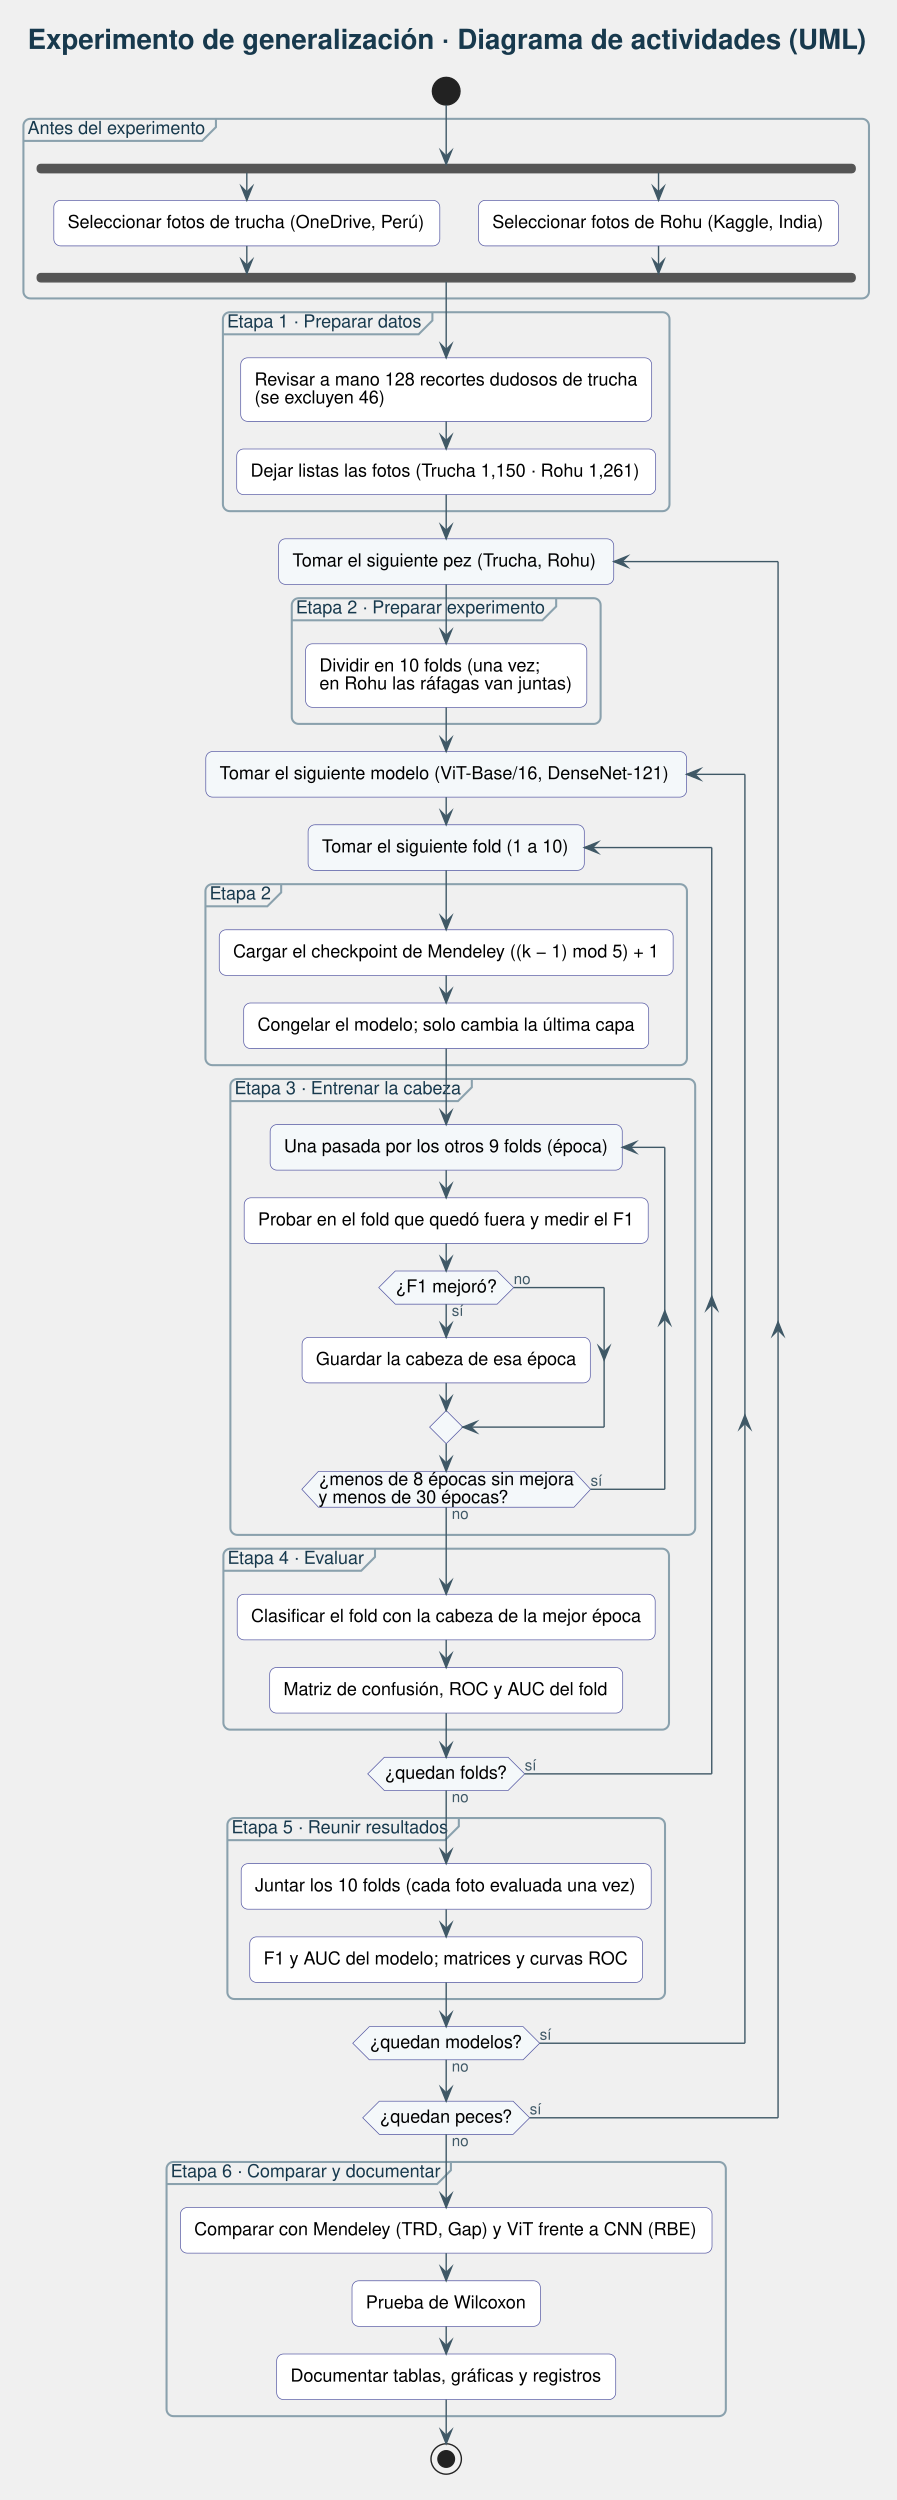
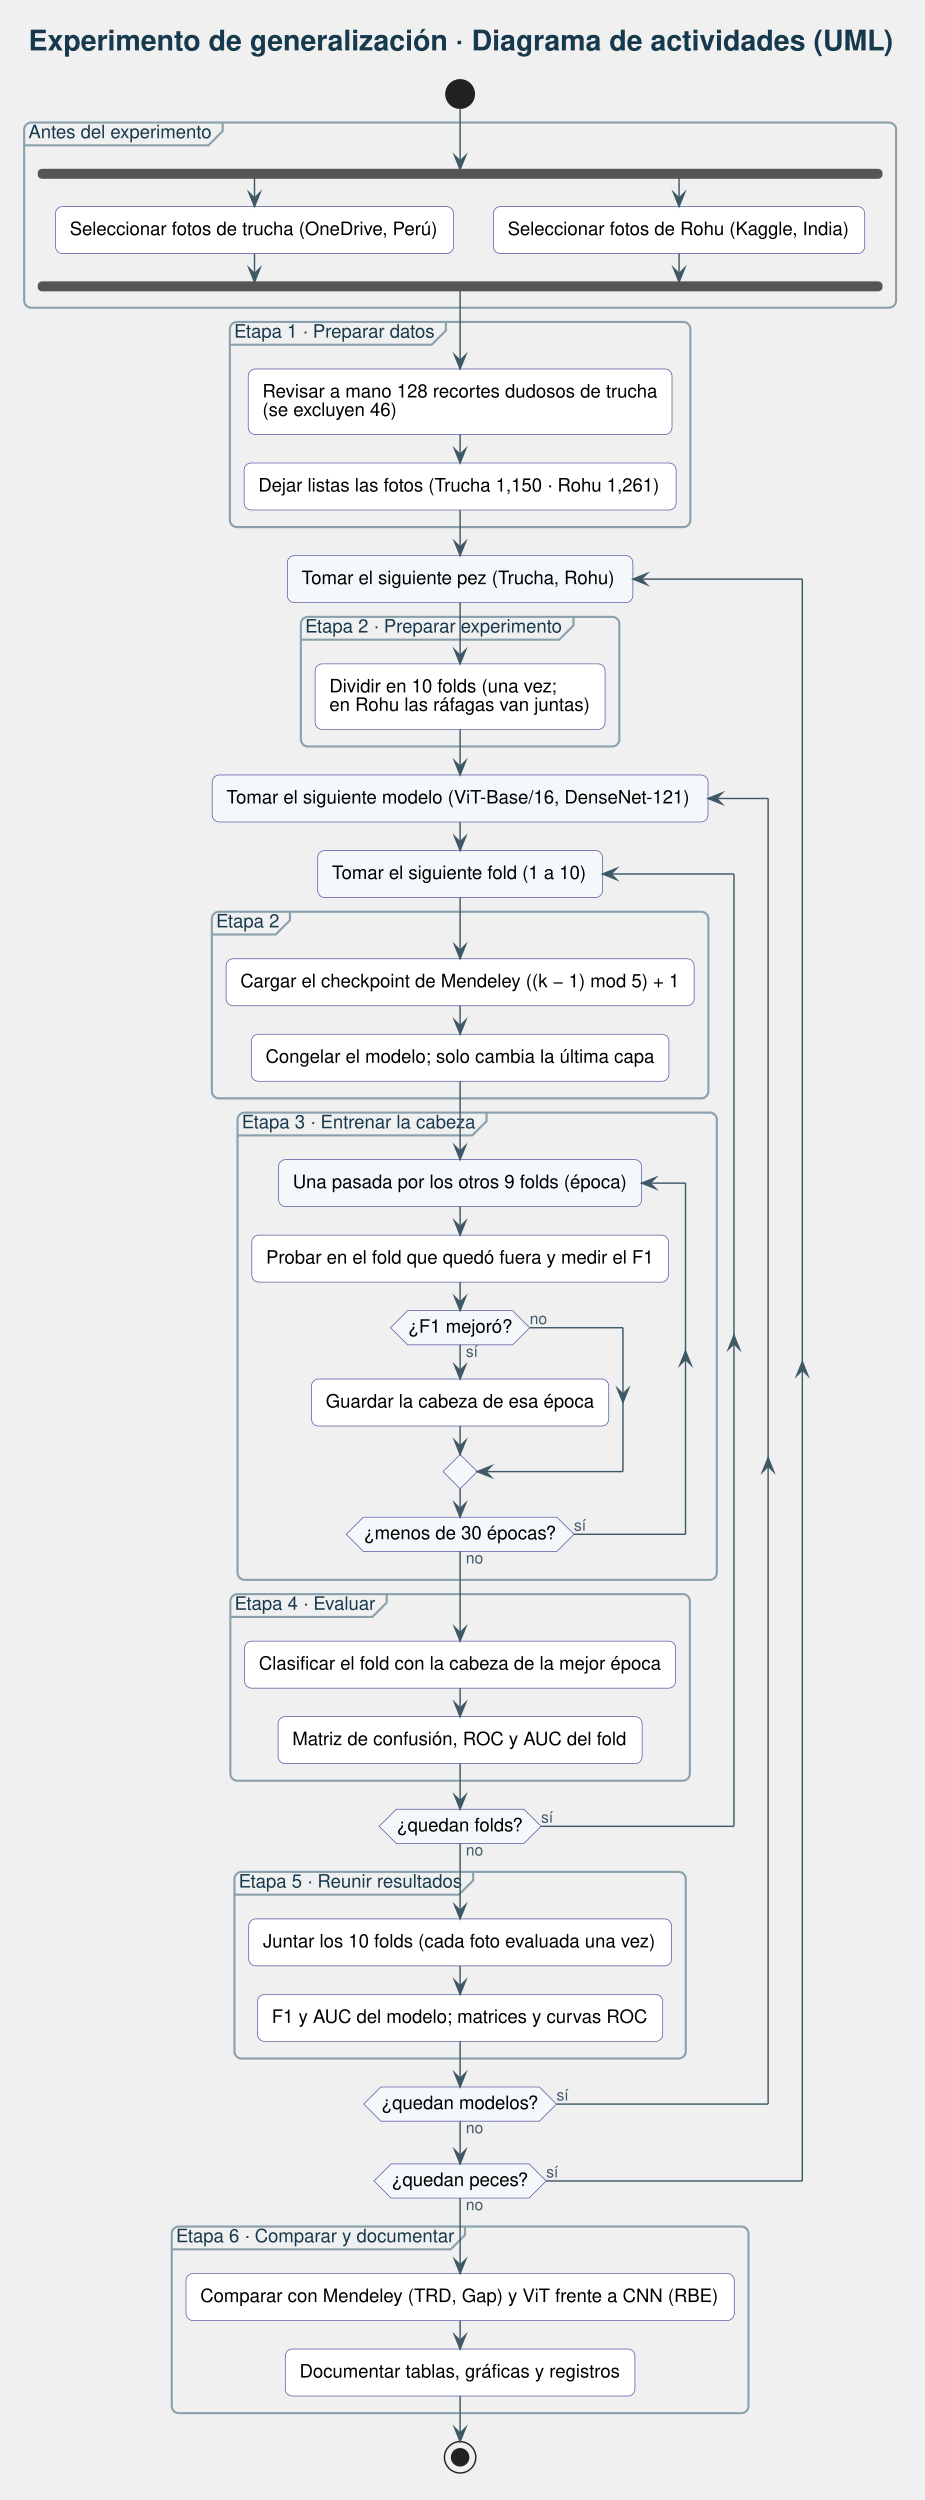
- <svg xmlns="http://www.w3.org/2000/svg" version="1.1" data-diagram-type="ACTIVITY" style="width:1352px;height:3770px;background:#FFFFFF;" width="1352.083px" height="3770.833px" viewBox="0 0 1352 3770" zoomAndPan="magnify" preserveAspectRatio="none" contentStyleType="text/css">
+ <svg xmlns="http://www.w3.org/2000/svg" version="1.1" data-diagram-type="ACTIVITY" style="width:1352px;height:3656px;background:#FFFFFF;" width="1352.083px" height="3656.25px" viewBox="0 0 1352 3656" zoomAndPan="magnify" preserveAspectRatio="none" contentStyleType="text/css">
  <defs />
  <g font-family="sans-serif" lengthAdjust="spacing">
    <g class="title" data-source-line="2">
      <text x="41.667" y="73.751" fill="#17394D" font-size="41.667" textLength="1266.561" font-weight="700" font-family="Helvetica">Experimento de generalización · Diagrama de actividades (UML)</text>
    </g>
    <ellipse cx="672.864" cy="137.5" rx="20.833" ry="20.833" fill="#222" style="stroke:#222;stroke-width:2.083;" />
    <rect x="35.319" y="179.167" width="1275.09" height="270.833" fill="none" style="stroke:#8AA1AD;stroke-width:3.125;" rx="10.417" ry="10.417" />
    <path d="M325.637,179.167 L325.637,191.667 L304.803,212.5 L35.319,212.5" style="stroke:#8AA1AD;stroke-width:3.125;" fill="none" />
    <text x="41.569" y="202.105" fill="#17394D" font-size="27.083" textLength="269.484" font-family="Helvetica">Antes del experimento</text>
    <rect x="56.152" y="247.917" width="1233.423" height="12.5" fill="#555" style="stroke:#555;stroke-width:2.083;" rx="5.208" ry="5.208" />
    <rect x="81.152" y="302.083" width="582.077" height="68.75" fill="#FFF" style="stroke:#5154A1;stroke-width:1.042;" rx="10.417" ry="10.417" />
    <text x="101.986" y="343.771" fill="#000" font-size="27.083" textLength="540.41" font-family="Helvetica">Seleccionar fotos de trucha (OneDrive, Perú)</text>
    <rect x="721.563" y="302.083" width="543.012" height="68.75" fill="#FFF" style="stroke:#5154A1;stroke-width:1.042;" rx="10.417" ry="10.417" />
    <text x="742.396" y="343.771" fill="#000" font-size="27.083" textLength="501.346" font-family="Helvetica">Seleccionar fotos de Rohu (Kaggle, India)</text>
    <rect x="56.152" y="412.5" width="1233.423" height="12.5" fill="#555" style="stroke:#555;stroke-width:2.083;" rx="5.208" ry="5.208" />
    <rect x="336.143" y="470.833" width="673.441" height="300" fill="none" style="stroke:#8AA1AD;stroke-width:3.125;" rx="10.417" ry="10.417" />
    <path d="M652.063,470.833 L652.063,483.333 L631.23,504.167 L336.143,504.167" style="stroke:#8AA1AD;stroke-width:3.125;" fill="none" />
    <text x="342.393" y="493.771" fill="#17394D" font-size="27.083" textLength="295.087" font-family="Helvetica">Etapa 1 · Preparar datos</text>
    <rect x="362.981" y="539.583" width="619.766" height="95.833" fill="#FFF" style="stroke:#5154A1;stroke-width:1.042;" rx="10.417" ry="10.417" />
    <text x="383.814" y="581.271" fill="#000" font-size="27.083" textLength="578.1" font-family="Helvetica">Revisar a mano 128 recortes dudosos de trucha</text>
    <text x="383.814" y="608.355" fill="#000" font-size="27.083" textLength="198.708" font-family="Helvetica">(se excluyen 46)</text>
    <rect x="356.977" y="677.083" width="631.774" height="68.75" fill="#FFF" style="stroke:#5154A1;stroke-width:1.042;" rx="10.417" ry="10.417" />
    <text x="377.81" y="718.771" fill="#000" font-size="27.083" textLength="590.107" font-family="Helvetica">Dejar listas las fotos (Trucha 1,150 · Rohu 1,261)</text>
    <rect x="439.994" y="902.083" width="465.74" height="189.583" fill="none" style="stroke:#8AA1AD;stroke-width:3.125;" rx="10.417" ry="10.417" />
    <path d="M838.698,902.083 L838.698,914.583 L817.864,935.417 L439.994,935.417" style="stroke:#8AA1AD;stroke-width:3.125;" fill="none" />
    <text x="446.244" y="925.021" fill="#17394D" font-size="27.083" textLength="377.871" font-family="Helvetica">Etapa 2 · Preparar experimento</text>
    <rect x="460.827" y="970.833" width="424.073" height="95.833" fill="#FFF" style="stroke:#5154A1;stroke-width:1.042;" rx="10.417" ry="10.417" />
    <text x="481.66" y="1012.521" fill="#000" font-size="27.083" textLength="334.191" font-family="Helvetica">Dividir en 10 folds (una vez;</text>
    <text x="481.66" y="1039.605" fill="#000" font-size="27.083" textLength="382.407" font-family="Helvetica">en Rohu las ráfagas van juntas)</text>
    <rect x="309.801" y="1333.333" width="726.126" height="272.917" fill="none" style="stroke:#8AA1AD;stroke-width:3.125;" rx="10.417" ry="10.417" />
    <path d="M423.997,1333.333 L423.997,1345.833 L403.164,1366.667 L309.801,1366.667" style="stroke:#8AA1AD;stroke-width:3.125;" fill="none" />
    <text x="316.051" y="1356.271" fill="#17394D" font-size="27.083" textLength="93.363" font-family="Helvetica">Etapa 2</text>
    <rect x="330.634" y="1402.083" width="684.459" height="68.75" fill="#FFF" style="stroke:#5154A1;stroke-width:1.042;" rx="10.417" ry="10.417" />
    <text x="351.467" y="1443.771" fill="#000" font-size="27.083" textLength="642.793" font-family="Helvetica">Cargar el checkpoint de Mendeley ((k − 1) mod 5) + 1</text>
    <rect x="367.503" y="1512.5" width="610.721" height="68.75" fill="#FFF" style="stroke:#5154A1;stroke-width:1.042;" rx="10.417" ry="10.417" />
    <text x="388.337" y="1554.188" fill="#000" font-size="27.083" textLength="569.054" font-family="Helvetica">Congelar el modelo; solo cambia la última capa</text>
-     <rect x="347.404" y="1627.083" width="700.92" height="687.5" fill="none" style="stroke:#8AA1AD;stroke-width:3.125;" rx="10.417" ry="10.417" />
+     <rect x="347.404" y="1627.083" width="700.92" height="683.333" fill="none" style="stroke:#8AA1AD;stroke-width:3.125;" rx="10.417" ry="10.417" />
    <path d="M711.513,1627.083 L711.513,1639.583 L690.68,1660.417 L347.404,1660.417" style="stroke:#8AA1AD;stroke-width:3.125;" fill="none" />
    <text x="353.654" y="1650.021" fill="#17394D" font-size="27.083" textLength="343.276" font-family="Helvetica">Etapa 3 · Entrenar la cabeza</text>
    <rect x="368.237" y="1806.25" width="609.253" height="68.75" fill="#FFF" style="stroke:#5154A1;stroke-width:1.042;" rx="10.417" ry="10.417" />
    <text x="389.071" y="1847.938" fill="#000" font-size="27.083" textLength="567.586" font-family="Helvetica">Probar en el fold que quedó fuera y medir el F1</text>
    <rect x="455.544" y="2016.667" width="434.639" height="68.75" fill="#FFF" style="stroke:#5154A1;stroke-width:1.042;" rx="10.417" ry="10.417" />
    <text x="476.377" y="2058.355" fill="#000" font-size="27.083" textLength="392.973" font-family="Helvetica">Guardar la cabeza de esa época</text>
    <polygon points="596.103,1916.667,749.624,1916.667,774.624,1941.667,749.624,1966.667,596.103,1966.667,571.103,1941.667,596.103,1916.667" fill="#F4F8FA" style="stroke:#5154A1;stroke-width:1.042;stroke-linejoin:miter;stroke-miterlimit:10;" />
    <text x="681.197" y="1984.313" fill="#3F5866" font-size="22.917" textLength="17.825" font-family="Helvetica">sí</text>
    <text x="596.103" y="1948.98" fill="#000" font-size="27.083" textLength="153.521" font-family="Helvetica">¿F1 mejoró?</text>
    <text x="774.624" y="1936.396" fill="#3F5866" font-size="22.917" textLength="25.49" font-family="Helvetica">no</text>
    <polygon points="672.864,2127.083,697.864,2152.083,672.864,2177.083,647.864,2152.083,672.864,2127.083" fill="#F4F8FA" style="stroke:#5154A1;stroke-width:1.042;stroke-linejoin:miter;stroke-miterlimit:10;" />
    <rect x="407.388" y="1695.833" width="530.952" height="68.75" fill="#F4F8FA" style="stroke:#5154A1;stroke-width:1.042;" rx="10.417" ry="10.417" />
    <text x="428.221" y="1737.521" fill="#000" font-size="27.083" textLength="489.285" font-family="Helvetica">Una pasada por los otros 9 folds (época)</text>
-     <polygon points="480.173,2218.75,865.555,2218.75,890.555,2245.833,865.555,2272.917,480.173,2272.917,455.173,2245.833,480.173,2218.75" fill="#F4F8FA" style="stroke:#5154A1;stroke-width:1.042;stroke-linejoin:miter;stroke-miterlimit:10;" />
-     <text x="681.197" y="2290.563" fill="#3F5866" font-size="22.917" textLength="25.49" font-family="Helvetica">no</text>
-     <text x="480.173" y="2239.605" fill="#000" font-size="27.083" textLength="385.382" font-family="Helvetica">¿menos de 8 épocas sin mejora</text>
-     <text x="480.173" y="2266.688" fill="#000" font-size="27.083" textLength="287.575" font-family="Helvetica">y menos de 30 épocas?</text>
-     <text x="890.555" y="2240.563" fill="#3F5866" font-size="22.917" textLength="17.825" font-family="Helvetica">sí</text>
-     <rect x="336.884" y="2335.417" width="671.959" height="272.917" fill="none" style="stroke:#8AA1AD;stroke-width:3.125;" rx="10.417" ry="10.417" />
-     <path d="M565.484,2335.417 L565.484,2347.917 L544.651,2368.75 L336.884,2368.75" style="stroke:#8AA1AD;stroke-width:3.125;" fill="none" />
-     <text x="343.134" y="2358.355" fill="#17394D" font-size="27.083" textLength="207.767" font-family="Helvetica">Etapa 4 · Evaluar</text>
-     <rect x="357.717" y="2404.167" width="630.293" height="68.75" fill="#FFF" style="stroke:#5154A1;stroke-width:1.042;" rx="10.417" ry="10.417" />
-     <text x="378.551" y="2445.855" fill="#000" font-size="27.083" textLength="588.626" font-family="Helvetica">Clasificar el fold con la cabeza de la mejor época</text>
-     <rect x="406.68" y="2514.583" width="532.367" height="68.75" fill="#FFF" style="stroke:#5154A1;stroke-width:1.042;" rx="10.417" ry="10.417" />
-     <text x="427.514" y="2556.271" fill="#000" font-size="27.083" textLength="490.7" font-family="Helvetica">Matriz de confusión, ROC y AUC del fold</text>
+     <polygon points="531.337,2218.75,814.39,2218.75,839.39,2243.75,814.39,2268.75,531.337,2268.75,506.337,2243.75,531.337,2218.75" fill="#F4F8FA" style="stroke:#5154A1;stroke-width:1.042;stroke-linejoin:miter;stroke-miterlimit:10;" />
+     <text x="681.197" y="2286.396" fill="#3F5866" font-size="22.917" textLength="25.49" font-family="Helvetica">no</text>
+     <text x="531.337" y="2251.063" fill="#000" font-size="27.083" textLength="283.053" font-family="Helvetica">¿menos de 30 épocas?</text>
+     <text x="839.39" y="2238.48" fill="#3F5866" font-size="22.917" textLength="17.825" font-family="Helvetica">sí</text>
+     <rect x="336.884" y="2331.25" width="671.959" height="272.917" fill="none" style="stroke:#8AA1AD;stroke-width:3.125;" rx="10.417" ry="10.417" />
+     <path d="M565.484,2331.25 L565.484,2343.75 L544.651,2364.583 L336.884,2364.583" style="stroke:#8AA1AD;stroke-width:3.125;" fill="none" />
+     <text x="343.134" y="2354.188" fill="#17394D" font-size="27.083" textLength="207.767" font-family="Helvetica">Etapa 4 · Evaluar</text>
+     <rect x="357.717" y="2400" width="630.293" height="68.75" fill="#FFF" style="stroke:#5154A1;stroke-width:1.042;" rx="10.417" ry="10.417" />
+     <text x="378.551" y="2441.688" fill="#000" font-size="27.083" textLength="588.626" font-family="Helvetica">Clasificar el fold con la cabeza de la mejor época</text>
+     <rect x="406.68" y="2510.417" width="532.367" height="68.75" fill="#FFF" style="stroke:#5154A1;stroke-width:1.042;" rx="10.417" ry="10.417" />
+     <text x="427.514" y="2552.105" fill="#000" font-size="27.083" textLength="490.7" font-family="Helvetica">Matriz de confusión, ROC y AUC del fold</text>
    <rect x="464.609" y="1243.75" width="416.509" height="68.75" fill="#F4F8FA" style="stroke:#5154A1;stroke-width:1.042;" rx="10.417" ry="10.417" />
    <text x="485.443" y="1285.438" fill="#000" font-size="27.083" textLength="374.842" font-family="Helvetica">Tomar el siguiente fold (1 a 10)</text>
-     <polygon points="579.507,2650,766.221,2650,791.221,2675,766.221,2700,579.507,2700,554.507,2675,579.507,2650" fill="#F4F8FA" style="stroke:#5154A1;stroke-width:1.042;stroke-linejoin:miter;stroke-miterlimit:10;" />
-     <text x="681.197" y="2717.646" fill="#3F5866" font-size="22.917" textLength="25.49" font-family="Helvetica">no</text>
-     <text x="579.507" y="2682.313" fill="#000" font-size="27.083" textLength="186.714" font-family="Helvetica">¿quedan folds?</text>
-     <text x="791.221" y="2669.73" fill="#3F5866" font-size="22.917" textLength="17.825" font-family="Helvetica">sí</text>
-     <rect x="342.881" y="2741.605" width="659.965" height="272.917" fill="none" style="stroke:#8AA1AD;stroke-width:3.125;" rx="10.417" ry="10.417" />
-     <path d="M691.915,2741.605 L691.915,2754.105 L671.082,2774.938 L342.881,2774.938" style="stroke:#8AA1AD;stroke-width:3.125;" fill="none" />
-     <text x="349.131" y="2764.543" fill="#17394D" font-size="27.083" textLength="328.2" font-family="Helvetica">Etapa 5 · Reunir resultados</text>
-     <rect x="363.715" y="2810.355" width="618.298" height="68.75" fill="#FFF" style="stroke:#5154A1;stroke-width:1.042;" rx="10.417" ry="10.417" />
-     <text x="384.548" y="2852.043" fill="#000" font-size="27.083" textLength="576.632" font-family="Helvetica">Juntar los 10 folds (cada foto evaluada una vez)</text>
-     <rect x="376.608" y="2920.771" width="592.511" height="68.75" fill="#FFF" style="stroke:#5154A1;stroke-width:1.042;" rx="10.417" ry="10.417" />
-     <text x="397.442" y="2962.459" fill="#000" font-size="27.083" textLength="550.844" font-family="Helvetica">F1 y AUC del modelo; matrices y curvas ROC</text>
+     <polygon points="579.507,2645.833,766.221,2645.833,791.221,2670.833,766.221,2695.833,579.507,2695.833,554.507,2670.833,579.507,2645.833" fill="#F4F8FA" style="stroke:#5154A1;stroke-width:1.042;stroke-linejoin:miter;stroke-miterlimit:10;" />
+     <text x="681.197" y="2713.48" fill="#3F5866" font-size="22.917" textLength="25.49" font-family="Helvetica">no</text>
+     <text x="579.507" y="2678.146" fill="#000" font-size="27.083" textLength="186.714" font-family="Helvetica">¿quedan folds?</text>
+     <text x="791.221" y="2665.563" fill="#3F5866" font-size="22.917" textLength="17.825" font-family="Helvetica">sí</text>
+     <rect x="342.881" y="2737.438" width="659.965" height="272.917" fill="none" style="stroke:#8AA1AD;stroke-width:3.125;" rx="10.417" ry="10.417" />
+     <path d="M691.915,2737.438 L691.915,2749.938 L671.082,2770.771 L342.881,2770.771" style="stroke:#8AA1AD;stroke-width:3.125;" fill="none" />
+     <text x="349.131" y="2760.376" fill="#17394D" font-size="27.083" textLength="328.2" font-family="Helvetica">Etapa 5 · Reunir resultados</text>
+     <rect x="363.715" y="2806.188" width="618.298" height="68.75" fill="#FFF" style="stroke:#5154A1;stroke-width:1.042;" rx="10.417" ry="10.417" />
+     <text x="384.548" y="2847.876" fill="#000" font-size="27.083" textLength="576.632" font-family="Helvetica">Juntar los 10 folds (cada foto evaluada una vez)</text>
+     <rect x="376.608" y="2916.605" width="592.511" height="68.75" fill="#FFF" style="stroke:#5154A1;stroke-width:1.042;" rx="10.417" ry="10.417" />
+     <text x="397.442" y="2958.293" fill="#000" font-size="27.083" textLength="550.844" font-family="Helvetica">F1 y AUC del modelo; matrices y curvas ROC</text>
    <rect x="310.322" y="1133.333" width="725.084" height="68.75" fill="#F4F8FA" style="stroke:#5154A1;stroke-width:1.042;" rx="10.417" ry="10.417" />
    <text x="331.155" y="1175.021" fill="#000" font-size="27.083" textLength="683.418" font-family="Helvetica">Tomar el siguiente modelo (ViT-Base/16, DenseNet-121)</text>
-     <polygon points="556.926,3056.188,788.801,3056.188,813.801,3081.188,788.801,3106.188,556.926,3106.188,531.926,3081.188,556.926,3056.188" fill="#F4F8FA" style="stroke:#5154A1;stroke-width:1.042;stroke-linejoin:miter;stroke-miterlimit:10;" />
-     <text x="681.197" y="3123.834" fill="#3F5866" font-size="22.917" textLength="25.49" font-family="Helvetica">no</text>
-     <text x="556.926" y="3088.501" fill="#000" font-size="27.083" textLength="231.875" font-family="Helvetica">¿quedan modelos?</text>
-     <text x="813.801" y="3075.918" fill="#3F5866" font-size="22.917" textLength="17.825" font-family="Helvetica">sí</text>
+     <polygon points="556.926,3052.021,788.801,3052.021,813.801,3077.021,788.801,3102.021,556.926,3102.021,531.926,3077.021,556.926,3052.021" fill="#F4F8FA" style="stroke:#5154A1;stroke-width:1.042;stroke-linejoin:miter;stroke-miterlimit:10;" />
+     <text x="681.197" y="3119.668" fill="#3F5866" font-size="22.917" textLength="25.49" font-family="Helvetica">no</text>
+     <text x="556.926" y="3084.334" fill="#000" font-size="27.083" textLength="231.875" font-family="Helvetica">¿quedan modelos?</text>
+     <text x="813.801" y="3071.751" fill="#3F5866" font-size="22.917" textLength="17.825" font-family="Helvetica">sí</text>
    <rect x="420.215" y="812.5" width="505.297" height="68.75" fill="#F4F8FA" style="stroke:#5154A1;stroke-width:1.042;" rx="10.417" ry="10.417" />
    <text x="441.049" y="854.188" fill="#000" font-size="27.083" textLength="463.63" font-family="Helvetica">Tomar el siguiente pez (Trucha, Rohu)</text>
-     <polygon points="571.976,3168.626,773.752,3168.626,798.752,3193.626,773.752,3218.626,571.976,3218.626,546.976,3193.626,571.976,3168.626" fill="#F4F8FA" style="stroke:#5154A1;stroke-width:1.042;stroke-linejoin:miter;stroke-miterlimit:10;" />
-     <text x="681.197" y="3236.272" fill="#3F5866" font-size="22.917" textLength="25.49" font-family="Helvetica">no</text>
-     <text x="571.976" y="3200.939" fill="#000" font-size="27.083" textLength="201.776" font-family="Helvetica">¿quedan peces?</text>
-     <text x="798.752" y="3188.356" fill="#3F5866" font-size="22.917" textLength="17.825" font-family="Helvetica">sí</text>
-     <rect x="251.171" y="3260.231" width="843.386" height="383.333" fill="none" style="stroke:#8AA1AD;stroke-width:3.125;" rx="10.417" ry="10.417" />
-     <path d="M679.96,3260.231 L679.96,3272.731 L659.127,3293.564 L251.171,3293.564" style="stroke:#8AA1AD;stroke-width:3.125;" fill="none" />
-     <text x="257.421" y="3283.169" fill="#17394D" font-size="27.083" textLength="407.956" font-family="Helvetica">Etapa 6 · Comparar y documentar</text>
-     <rect x="272.004" y="3328.981" width="801.719" height="68.75" fill="#FFF" style="stroke:#5154A1;stroke-width:1.042;" rx="10.417" ry="10.417" />
-     <text x="292.838" y="3370.669" fill="#000" font-size="27.083" textLength="760.052" font-family="Helvetica">Comparar con Mendeley (TRD, Gap) y ViT frente a CNN (RBE)</text>
-     <rect x="530.843" y="3439.397" width="284.041" height="68.75" fill="#FFF" style="stroke:#5154A1;stroke-width:1.042;" rx="10.417" ry="10.417" />
-     <text x="551.676" y="3481.085" fill="#000" font-size="27.083" textLength="242.375" font-family="Helvetica">Prueba de Wilcoxon</text>
-     <rect x="417.213" y="3549.814" width="511.301" height="68.75" fill="#FFF" style="stroke:#5154A1;stroke-width:1.042;" rx="10.417" ry="10.417" />
-     <text x="438.047" y="3591.502" fill="#000" font-size="27.083" textLength="469.634" font-family="Helvetica">Documentar tablas, gráficas y registros</text>
-     <ellipse cx="672.864" cy="3708.147" rx="22.917" ry="22.917" fill="none" style="stroke:#222;stroke-width:2.083;" />
-     <ellipse cx="672.864" cy="3708.147" rx="12.5" ry="12.5" fill="#222" style="stroke:#222;stroke-width:2.083;" />
+     <polygon points="571.976,3164.459,773.752,3164.459,798.752,3189.459,773.752,3214.459,571.976,3214.459,546.976,3189.459,571.976,3164.459" fill="#F4F8FA" style="stroke:#5154A1;stroke-width:1.042;stroke-linejoin:miter;stroke-miterlimit:10;" />
+     <text x="681.197" y="3232.106" fill="#3F5866" font-size="22.917" textLength="25.49" font-family="Helvetica">no</text>
+     <text x="571.976" y="3196.772" fill="#000" font-size="27.083" textLength="201.776" font-family="Helvetica">¿quedan peces?</text>
+     <text x="798.752" y="3184.189" fill="#3F5866" font-size="22.917" textLength="17.825" font-family="Helvetica">sí</text>
+     <rect x="251.171" y="3256.064" width="843.386" height="272.917" fill="none" style="stroke:#8AA1AD;stroke-width:3.125;" rx="10.417" ry="10.417" />
+     <path d="M679.96,3256.064 L679.96,3268.564 L659.127,3289.397 L251.171,3289.397" style="stroke:#8AA1AD;stroke-width:3.125;" fill="none" />
+     <text x="257.421" y="3279.002" fill="#17394D" font-size="27.083" textLength="407.956" font-family="Helvetica">Etapa 6 · Comparar y documentar</text>
+     <rect x="272.004" y="3324.814" width="801.719" height="68.75" fill="#FFF" style="stroke:#5154A1;stroke-width:1.042;" rx="10.417" ry="10.417" />
+     <text x="292.838" y="3366.502" fill="#000" font-size="27.083" textLength="760.052" font-family="Helvetica">Comparar con Mendeley (TRD, Gap) y ViT frente a CNN (RBE)</text>
+     <rect x="417.213" y="3435.231" width="511.301" height="68.75" fill="#FFF" style="stroke:#5154A1;stroke-width:1.042;" rx="10.417" ry="10.417" />
+     <text x="438.047" y="3476.919" fill="#000" font-size="27.083" textLength="469.634" font-family="Helvetica">Documentar tablas, gráficas y registros</text>
+     <ellipse cx="672.864" cy="3593.564" rx="22.917" ry="22.917" fill="none" style="stroke:#222;stroke-width:2.083;" />
+     <ellipse cx="672.864" cy="3593.564" rx="12.5" ry="12.5" fill="#222" style="stroke:#222;stroke-width:2.083;" />
    <line x1="372.191" y1="260.417" x2="372.191" y2="302.083" style="stroke:#3F5866;stroke-width:2.083;" />
    <polygon points="363.858,281.25,372.191,302.083,380.524,281.25,372.191,289.583" fill="#3F5866" style="stroke:#3F5866;stroke-width:2.083;stroke-linejoin:miter;stroke-miterlimit:10;" />
    <line x1="993.069" y1="260.417" x2="993.069" y2="302.083" style="stroke:#3F5866;stroke-width:2.083;" />
    <polygon points="984.736,281.25,993.069,302.083,1001.402,281.25,993.069,289.583" fill="#3F5866" style="stroke:#3F5866;stroke-width:2.083;stroke-linejoin:miter;stroke-miterlimit:10;" />
    <line x1="372.191" y1="370.833" x2="372.191" y2="412.5" style="stroke:#3F5866;stroke-width:2.083;" />
    <polygon points="363.858,391.667,372.191,412.5,380.524,391.667,372.191,400" fill="#3F5866" style="stroke:#3F5866;stroke-width:2.083;stroke-linejoin:miter;stroke-miterlimit:10;" />
    <line x1="993.069" y1="370.833" x2="993.069" y2="412.5" style="stroke:#3F5866;stroke-width:2.083;" />
    <polygon points="984.736,391.667,993.069,412.5,1001.402,391.667,993.069,400" fill="#3F5866" style="stroke:#3F5866;stroke-width:2.083;stroke-linejoin:miter;stroke-miterlimit:10;" />
    <line x1="672.864" y1="158.333" x2="672.864" y2="247.917" style="stroke:#3F5866;stroke-width:2.083;" />
    <polygon points="664.53,227.083,672.864,247.917,681.197,227.083,672.864,235.417" fill="#3F5866" style="stroke:#3F5866;stroke-width:2.083;stroke-linejoin:miter;stroke-miterlimit:10;" />
    <line x1="672.864" y1="635.417" x2="672.864" y2="677.083" style="stroke:#3F5866;stroke-width:2.083;" />
    <polygon points="664.53,656.25,672.864,677.083,681.197,656.25,672.864,664.583" fill="#3F5866" style="stroke:#3F5866;stroke-width:2.083;stroke-linejoin:miter;stroke-miterlimit:10;" />
    <line x1="672.864" y1="425" x2="672.864" y2="539.583" style="stroke:#3F5866;stroke-width:2.083;" />
    <polygon points="664.53,518.75,672.864,539.583,681.197,518.75,672.864,527.083" fill="#3F5866" style="stroke:#3F5866;stroke-width:2.083;stroke-linejoin:miter;stroke-miterlimit:10;" />
    <line x1="672.864" y1="1470.833" x2="672.864" y2="1512.5" style="stroke:#3F5866;stroke-width:2.083;" />
    <polygon points="664.53,1491.667,672.864,1512.5,681.197,1491.667,672.864,1500" fill="#3F5866" style="stroke:#3F5866;stroke-width:2.083;stroke-linejoin:miter;stroke-miterlimit:10;" />
    <line x1="672.864" y1="1966.667" x2="672.864" y2="2016.667" style="stroke:#3F5866;stroke-width:2.083;" />
    <polygon points="664.53,1995.833,672.864,2016.667,681.197,1995.833,672.864,2004.167" fill="#3F5866" style="stroke:#3F5866;stroke-width:2.083;stroke-linejoin:miter;stroke-miterlimit:10;" />
    <line x1="774.624" y1="1941.667" x2="911.017" y2="1941.667" style="stroke:#3F5866;stroke-width:2.083;" />
    <polygon points="902.684,2030.208,911.017,2051.042,919.35,2030.208,911.017,2038.542" fill="#3F5866" style="stroke:#3F5866;stroke-width:2.083;stroke-linejoin:miter;stroke-miterlimit:10;" />
    <line x1="911.017" y1="1941.667" x2="911.017" y2="2152.083" style="stroke:#3F5866;stroke-width:2.083;" />
    <line x1="911.017" y1="2152.083" x2="697.864" y2="2152.083" style="stroke:#3F5866;stroke-width:2.083;" />
    <polygon points="718.697,2143.75,697.864,2152.083,718.697,2160.417,710.364,2152.083" fill="#3F5866" style="stroke:#3F5866;stroke-width:2.083;stroke-linejoin:miter;stroke-miterlimit:10;" />
    <line x1="672.864" y1="2085.417" x2="672.864" y2="2127.083" style="stroke:#3F5866;stroke-width:2.083;" />
    <polygon points="664.53,2106.25,672.864,2127.083,681.197,2106.25,672.864,2114.583" fill="#3F5866" style="stroke:#3F5866;stroke-width:2.083;stroke-linejoin:miter;stroke-miterlimit:10;" />
    <line x1="672.864" y1="1875" x2="672.864" y2="1916.667" style="stroke:#3F5866;stroke-width:2.083;" />
    <polygon points="664.53,1895.833,672.864,1916.667,681.197,1895.833,672.864,1904.167" fill="#3F5866" style="stroke:#3F5866;stroke-width:2.083;stroke-linejoin:miter;stroke-miterlimit:10;" />
    <line x1="672.864" y1="1764.583" x2="672.864" y2="1806.25" style="stroke:#3F5866;stroke-width:2.083;" />
    <polygon points="664.53,1785.417,672.864,1806.25,681.197,1785.417,672.864,1793.75" fill="#3F5866" style="stroke:#3F5866;stroke-width:2.083;stroke-linejoin:miter;stroke-miterlimit:10;" />
-     <line x1="890.555" y1="2245.833" x2="1002.49" y2="2245.833" style="stroke:#3F5866;stroke-width:2.083;" />
-     <polygon points="994.157,1997.396,1002.49,1976.563,1010.824,1997.396,1002.49,1989.063" fill="#3F5866" style="stroke:#3F5866;stroke-width:2.083;stroke-linejoin:miter;stroke-miterlimit:10;" />
-     <line x1="1002.49" y1="1730.208" x2="1002.49" y2="2245.833" style="stroke:#3F5866;stroke-width:2.083;" />
+     <line x1="839.39" y1="2243.75" x2="1002.49" y2="2243.75" style="stroke:#3F5866;stroke-width:2.083;" />
+     <polygon points="994.157,1996.354,1002.49,1975.521,1010.824,1996.354,1002.49,1988.021" fill="#3F5866" style="stroke:#3F5866;stroke-width:2.083;stroke-linejoin:miter;stroke-miterlimit:10;" />
+     <line x1="1002.49" y1="1730.208" x2="1002.49" y2="2243.75" style="stroke:#3F5866;stroke-width:2.083;" />
    <line x1="1002.49" y1="1730.208" x2="938.34" y2="1730.208" style="stroke:#3F5866;stroke-width:2.083;" />
    <polygon points="959.173,1721.875,938.34,1730.208,959.173,1738.542,950.84,1730.208" fill="#3F5866" style="stroke:#3F5866;stroke-width:2.083;stroke-linejoin:miter;stroke-miterlimit:10;" />
    <line x1="672.864" y1="2177.083" x2="672.864" y2="2218.75" style="stroke:#3F5866;stroke-width:2.083;" />
    <polygon points="664.53,2197.917,672.864,2218.75,681.197,2197.917,672.864,2206.25" fill="#3F5866" style="stroke:#3F5866;stroke-width:2.083;stroke-linejoin:miter;stroke-miterlimit:10;" />
    <line x1="672.864" y1="1581.25" x2="672.864" y2="1695.833" style="stroke:#3F5866;stroke-width:2.083;" />
    <polygon points="664.53,1675,672.864,1695.833,681.197,1675,672.864,1683.333" fill="#3F5866" style="stroke:#3F5866;stroke-width:2.083;stroke-linejoin:miter;stroke-miterlimit:10;" />
-     <line x1="672.864" y1="2472.917" x2="672.864" y2="2514.583" style="stroke:#3F5866;stroke-width:2.083;" />
-     <polygon points="664.53,2493.75,672.864,2514.583,681.197,2493.75,672.864,2502.083" fill="#3F5866" style="stroke:#3F5866;stroke-width:2.083;stroke-linejoin:miter;stroke-miterlimit:10;" />
-     <line x1="672.864" y1="2272.917" x2="672.864" y2="2404.167" style="stroke:#3F5866;stroke-width:2.083;" />
-     <polygon points="664.53,2383.333,672.864,2404.167,681.197,2383.333,672.864,2391.667" fill="#3F5866" style="stroke:#3F5866;stroke-width:2.083;stroke-linejoin:miter;stroke-miterlimit:10;" />
+     <line x1="672.864" y1="2468.75" x2="672.864" y2="2510.417" style="stroke:#3F5866;stroke-width:2.083;" />
+     <polygon points="664.53,2489.583,672.864,2510.417,681.197,2489.583,672.864,2497.917" fill="#3F5866" style="stroke:#3F5866;stroke-width:2.083;stroke-linejoin:miter;stroke-miterlimit:10;" />
+     <line x1="672.864" y1="2268.75" x2="672.864" y2="2400" style="stroke:#3F5866;stroke-width:2.083;" />
+     <polygon points="664.53,2379.167,672.864,2400,681.197,2379.167,672.864,2387.5" fill="#3F5866" style="stroke:#3F5866;stroke-width:2.083;stroke-linejoin:miter;stroke-miterlimit:10;" />
    <line x1="672.864" y1="1312.5" x2="672.864" y2="1402.083" style="stroke:#3F5866;stroke-width:2.083;" />
    <polygon points="664.53,1381.25,672.864,1402.083,681.197,1381.25,672.864,1389.583" fill="#3F5866" style="stroke:#3F5866;stroke-width:2.083;stroke-linejoin:miter;stroke-miterlimit:10;" />
-     <line x1="791.221" y1="2675" x2="1073.324" y2="2675" style="stroke:#3F5866;stroke-width:2.083;" />
-     <polygon points="1064.99,1975.521,1073.324,1954.688,1081.657,1975.521,1073.324,1967.188" fill="#3F5866" style="stroke:#3F5866;stroke-width:2.083;stroke-linejoin:miter;stroke-miterlimit:10;" />
-     <line x1="1073.324" y1="1278.125" x2="1073.324" y2="2675" style="stroke:#3F5866;stroke-width:2.083;" />
+     <line x1="791.221" y1="2670.833" x2="1073.324" y2="2670.833" style="stroke:#3F5866;stroke-width:2.083;" />
+     <polygon points="1064.99,1973.438,1073.324,1952.604,1081.657,1973.438,1073.324,1965.104" fill="#3F5866" style="stroke:#3F5866;stroke-width:2.083;stroke-linejoin:miter;stroke-miterlimit:10;" />
+     <line x1="1073.324" y1="1278.125" x2="1073.324" y2="2670.833" style="stroke:#3F5866;stroke-width:2.083;" />
    <line x1="1073.324" y1="1278.125" x2="881.118" y2="1278.125" style="stroke:#3F5866;stroke-width:2.083;" />
    <polygon points="901.952,1269.792,881.118,1278.125,901.952,1286.458,893.618,1278.125" fill="#3F5866" style="stroke:#3F5866;stroke-width:2.083;stroke-linejoin:miter;stroke-miterlimit:10;" />
-     <line x1="672.864" y1="2583.333" x2="672.864" y2="2650" style="stroke:#3F5866;stroke-width:2.083;" />
-     <polygon points="664.53,2629.167,672.864,2650,681.197,2629.167,672.864,2637.5" fill="#3F5866" style="stroke:#3F5866;stroke-width:2.083;stroke-linejoin:miter;stroke-miterlimit:10;" />
-     <line x1="672.864" y1="2879.105" x2="672.864" y2="2920.771" style="stroke:#3F5866;stroke-width:2.083;" />
-     <polygon points="664.53,2899.938,672.864,2920.771,681.197,2899.938,672.864,2908.271" fill="#3F5866" style="stroke:#3F5866;stroke-width:2.083;stroke-linejoin:miter;stroke-miterlimit:10;" />
-     <line x1="672.864" y1="2700" x2="672.864" y2="2810.355" style="stroke:#3F5866;stroke-width:2.083;" />
-     <polygon points="664.53,2789.521,672.864,2810.355,681.197,2789.521,672.864,2797.855" fill="#3F5866" style="stroke:#3F5866;stroke-width:2.083;stroke-linejoin:miter;stroke-miterlimit:10;" />
+     <line x1="672.864" y1="2579.167" x2="672.864" y2="2645.833" style="stroke:#3F5866;stroke-width:2.083;" />
+     <polygon points="664.53,2625,672.864,2645.833,681.197,2625,672.864,2633.333" fill="#3F5866" style="stroke:#3F5866;stroke-width:2.083;stroke-linejoin:miter;stroke-miterlimit:10;" />
+     <line x1="672.864" y1="2874.938" x2="672.864" y2="2916.605" style="stroke:#3F5866;stroke-width:2.083;" />
+     <polygon points="664.53,2895.771,672.864,2916.605,681.197,2895.771,672.864,2904.105" fill="#3F5866" style="stroke:#3F5866;stroke-width:2.083;stroke-linejoin:miter;stroke-miterlimit:10;" />
+     <line x1="672.864" y1="2695.833" x2="672.864" y2="2806.188" style="stroke:#3F5866;stroke-width:2.083;" />
+     <polygon points="664.53,2785.355,672.864,2806.188,681.197,2785.355,672.864,2793.688" fill="#3F5866" style="stroke:#3F5866;stroke-width:2.083;stroke-linejoin:miter;stroke-miterlimit:10;" />
    <line x1="672.864" y1="1202.083" x2="672.864" y2="1243.75" style="stroke:#3F5866;stroke-width:2.083;" />
    <polygon points="664.53,1222.917,672.864,1243.75,681.197,1222.917,672.864,1231.25" fill="#3F5866" style="stroke:#3F5866;stroke-width:2.083;stroke-linejoin:miter;stroke-miterlimit:10;" />
-     <line x1="813.801" y1="3081.188" x2="1123.324" y2="3081.188" style="stroke:#3F5866;stroke-width:2.083;" />
-     <polygon points="1114.99,2154.688,1123.324,2133.854,1131.657,2154.688,1123.324,2146.354" fill="#3F5866" style="stroke:#3F5866;stroke-width:2.083;stroke-linejoin:miter;stroke-miterlimit:10;" />
-     <line x1="1123.324" y1="1167.708" x2="1123.324" y2="3081.188" style="stroke:#3F5866;stroke-width:2.083;" />
+     <line x1="813.801" y1="3077.021" x2="1123.324" y2="3077.021" style="stroke:#3F5866;stroke-width:2.083;" />
+     <polygon points="1114.99,2152.604,1123.324,2131.771,1131.657,2152.604,1123.324,2144.271" fill="#3F5866" style="stroke:#3F5866;stroke-width:2.083;stroke-linejoin:miter;stroke-miterlimit:10;" />
+     <line x1="1123.324" y1="1167.708" x2="1123.324" y2="3077.021" style="stroke:#3F5866;stroke-width:2.083;" />
    <line x1="1123.324" y1="1167.708" x2="1035.406" y2="1167.708" style="stroke:#3F5866;stroke-width:2.083;" />
    <polygon points="1056.239,1159.375,1035.406,1167.708,1056.239,1176.042,1047.906,1167.708" fill="#3F5866" style="stroke:#3F5866;stroke-width:2.083;stroke-linejoin:miter;stroke-miterlimit:10;" />
-     <line x1="672.864" y1="2989.521" x2="672.864" y2="3056.188" style="stroke:#3F5866;stroke-width:2.083;" />
-     <polygon points="664.53,3035.355,672.864,3056.188,681.197,3035.355,672.864,3043.688" fill="#3F5866" style="stroke:#3F5866;stroke-width:2.083;stroke-linejoin:miter;stroke-miterlimit:10;" />
+     <line x1="672.864" y1="2985.355" x2="672.864" y2="3052.021" style="stroke:#3F5866;stroke-width:2.083;" />
+     <polygon points="664.53,3031.188,672.864,3052.021,681.197,3031.188,672.864,3039.521" fill="#3F5866" style="stroke:#3F5866;stroke-width:2.083;stroke-linejoin:miter;stroke-miterlimit:10;" />
    <line x1="672.864" y1="1066.667" x2="672.864" y2="1133.333" style="stroke:#3F5866;stroke-width:2.083;" />
    <polygon points="664.53,1112.5,672.864,1133.333,681.197,1112.5,672.864,1120.833" fill="#3F5866" style="stroke:#3F5866;stroke-width:2.083;stroke-linejoin:miter;stroke-miterlimit:10;" />
    <line x1="672.864" y1="881.25" x2="672.864" y2="970.833" style="stroke:#3F5866;stroke-width:2.083;" />
    <polygon points="664.53,950,672.864,970.833,681.197,950,672.864,958.333" fill="#3F5866" style="stroke:#3F5866;stroke-width:2.083;stroke-linejoin:miter;stroke-miterlimit:10;" />
-     <line x1="798.752" y1="3193.626" x2="1173.324" y2="3193.626" style="stroke:#3F5866;stroke-width:2.083;" />
-     <polygon points="1164.99,2014.063,1173.324,1993.229,1181.657,2014.063,1173.324,2005.729" fill="#3F5866" style="stroke:#3F5866;stroke-width:2.083;stroke-linejoin:miter;stroke-miterlimit:10;" />
-     <line x1="1173.324" y1="846.875" x2="1173.324" y2="3193.626" style="stroke:#3F5866;stroke-width:2.083;" />
+     <line x1="798.752" y1="3189.459" x2="1173.324" y2="3189.459" style="stroke:#3F5866;stroke-width:2.083;" />
+     <polygon points="1164.99,2011.979,1173.324,1991.146,1181.657,2011.979,1173.324,2003.646" fill="#3F5866" style="stroke:#3F5866;stroke-width:2.083;stroke-linejoin:miter;stroke-miterlimit:10;" />
+     <line x1="1173.324" y1="846.875" x2="1173.324" y2="3189.459" style="stroke:#3F5866;stroke-width:2.083;" />
    <line x1="1173.324" y1="846.875" x2="925.512" y2="846.875" style="stroke:#3F5866;stroke-width:2.083;" />
    <polygon points="946.346,838.542,925.512,846.875,946.346,855.208,938.012,846.875" fill="#3F5866" style="stroke:#3F5866;stroke-width:2.083;stroke-linejoin:miter;stroke-miterlimit:10;" />
-     <line x1="672.864" y1="3106.188" x2="672.864" y2="3168.626" style="stroke:#3F5866;stroke-width:2.083;" />
-     <polygon points="664.53,3147.793,672.864,3168.626,681.197,3147.793,672.864,3156.126" fill="#3F5866" style="stroke:#3F5866;stroke-width:2.083;stroke-linejoin:miter;stroke-miterlimit:10;" />
+     <line x1="672.864" y1="3102.021" x2="672.864" y2="3164.459" style="stroke:#3F5866;stroke-width:2.083;" />
+     <polygon points="664.53,3143.626,672.864,3164.459,681.197,3143.626,672.864,3151.959" fill="#3F5866" style="stroke:#3F5866;stroke-width:2.083;stroke-linejoin:miter;stroke-miterlimit:10;" />
    <line x1="672.864" y1="745.833" x2="672.864" y2="812.5" style="stroke:#3F5866;stroke-width:2.083;" />
    <polygon points="664.53,791.667,672.864,812.5,681.197,791.667,672.864,800" fill="#3F5866" style="stroke:#3F5866;stroke-width:2.083;stroke-linejoin:miter;stroke-miterlimit:10;" />
-     <line x1="672.864" y1="3397.731" x2="672.864" y2="3439.397" style="stroke:#3F5866;stroke-width:2.083;" />
-     <polygon points="664.53,3418.564,672.864,3439.397,681.197,3418.564,672.864,3426.897" fill="#3F5866" style="stroke:#3F5866;stroke-width:2.083;stroke-linejoin:miter;stroke-miterlimit:10;" />
-     <line x1="672.864" y1="3508.147" x2="672.864" y2="3549.814" style="stroke:#3F5866;stroke-width:2.083;" />
-     <polygon points="664.53,3528.981,672.864,3549.814,681.197,3528.981,672.864,3537.314" fill="#3F5866" style="stroke:#3F5866;stroke-width:2.083;stroke-linejoin:miter;stroke-miterlimit:10;" />
-     <line x1="672.864" y1="3218.626" x2="672.864" y2="3328.981" style="stroke:#3F5866;stroke-width:2.083;" />
-     <polygon points="664.53,3308.147,672.864,3328.981,681.197,3308.147,672.864,3316.481" fill="#3F5866" style="stroke:#3F5866;stroke-width:2.083;stroke-linejoin:miter;stroke-miterlimit:10;" />
-     <line x1="672.864" y1="3618.564" x2="672.864" y2="3685.231" style="stroke:#3F5866;stroke-width:2.083;" />
-     <polygon points="664.53,3664.397,672.864,3685.231,681.197,3664.397,672.864,3672.731" fill="#3F5866" style="stroke:#3F5866;stroke-width:2.083;stroke-linejoin:miter;stroke-miterlimit:10;" />
+     <line x1="672.864" y1="3393.564" x2="672.864" y2="3435.231" style="stroke:#3F5866;stroke-width:2.083;" />
+     <polygon points="664.53,3414.397,672.864,3435.231,681.197,3414.397,672.864,3422.731" fill="#3F5866" style="stroke:#3F5866;stroke-width:2.083;stroke-linejoin:miter;stroke-miterlimit:10;" />
+     <line x1="672.864" y1="3214.459" x2="672.864" y2="3324.814" style="stroke:#3F5866;stroke-width:2.083;" />
+     <polygon points="664.53,3303.981,672.864,3324.814,681.197,3303.981,672.864,3312.314" fill="#3F5866" style="stroke:#3F5866;stroke-width:2.083;stroke-linejoin:miter;stroke-miterlimit:10;" />
+     <line x1="672.864" y1="3503.981" x2="672.864" y2="3570.647" style="stroke:#3F5866;stroke-width:2.083;" />
+     <polygon points="664.53,3549.814,672.864,3570.647,681.197,3549.814,672.864,3558.147" fill="#3F5866" style="stroke:#3F5866;stroke-width:2.083;stroke-linejoin:miter;stroke-miterlimit:10;" />
  </g>
</svg>
